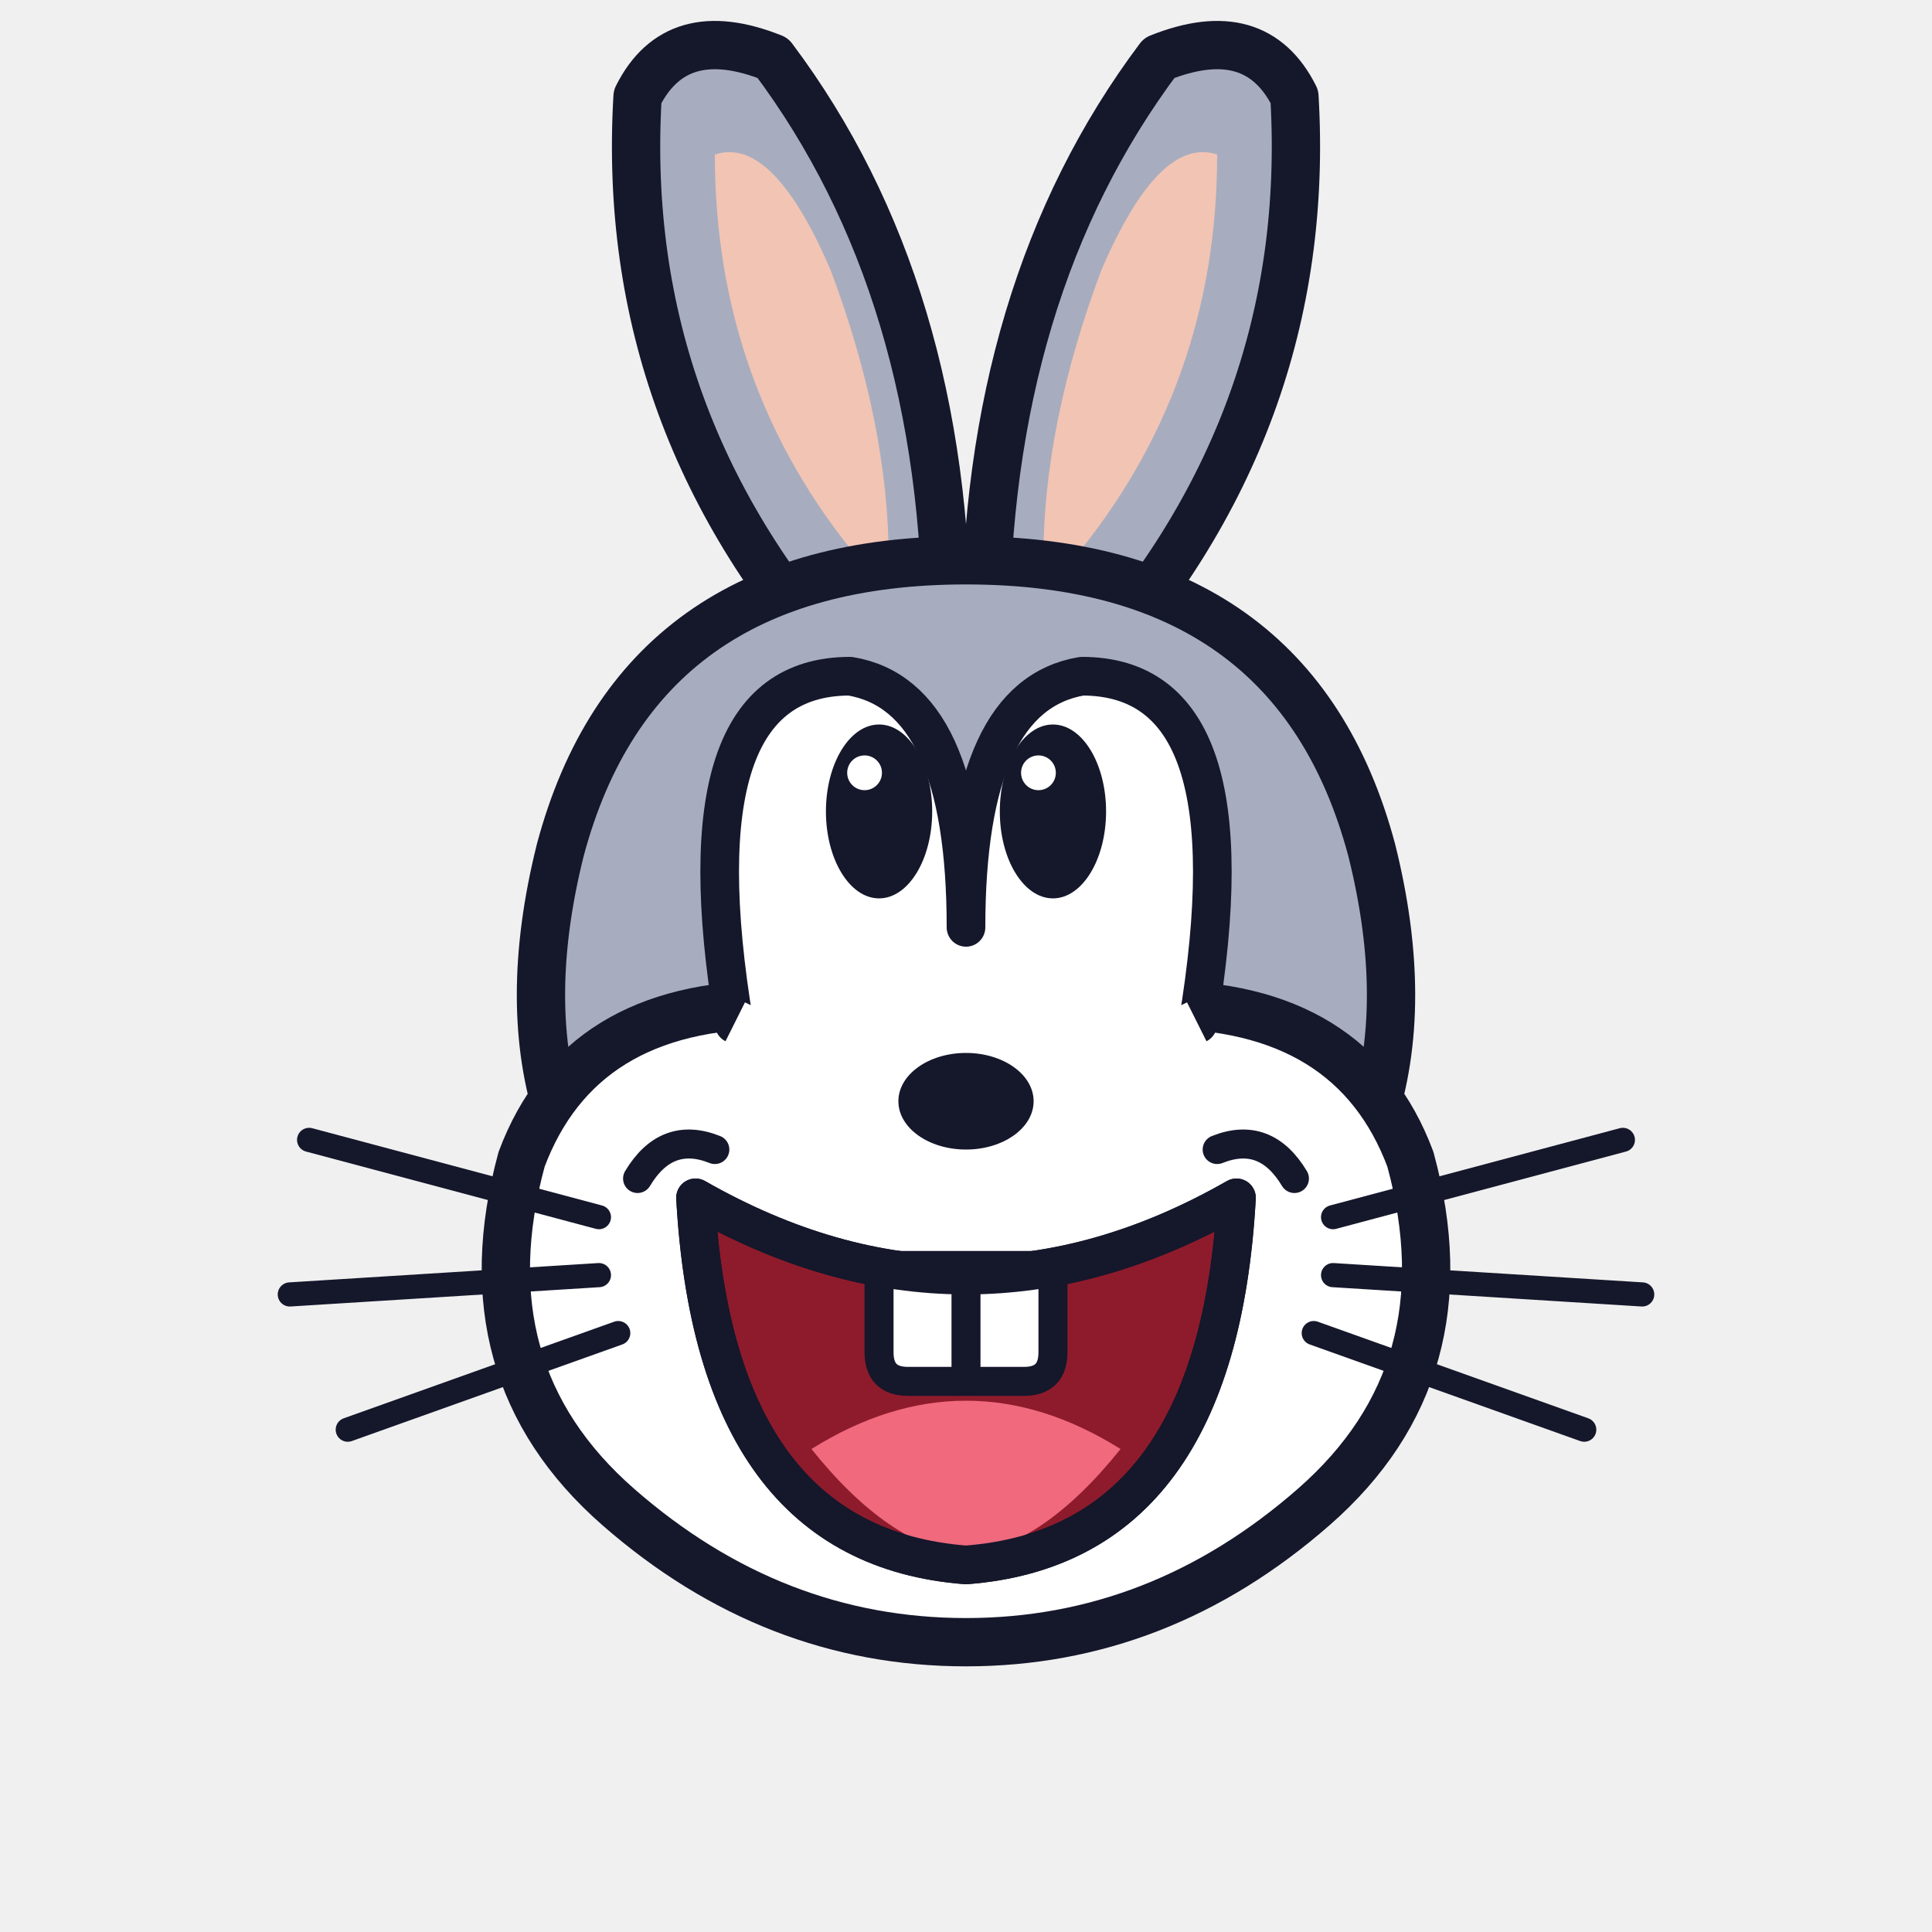
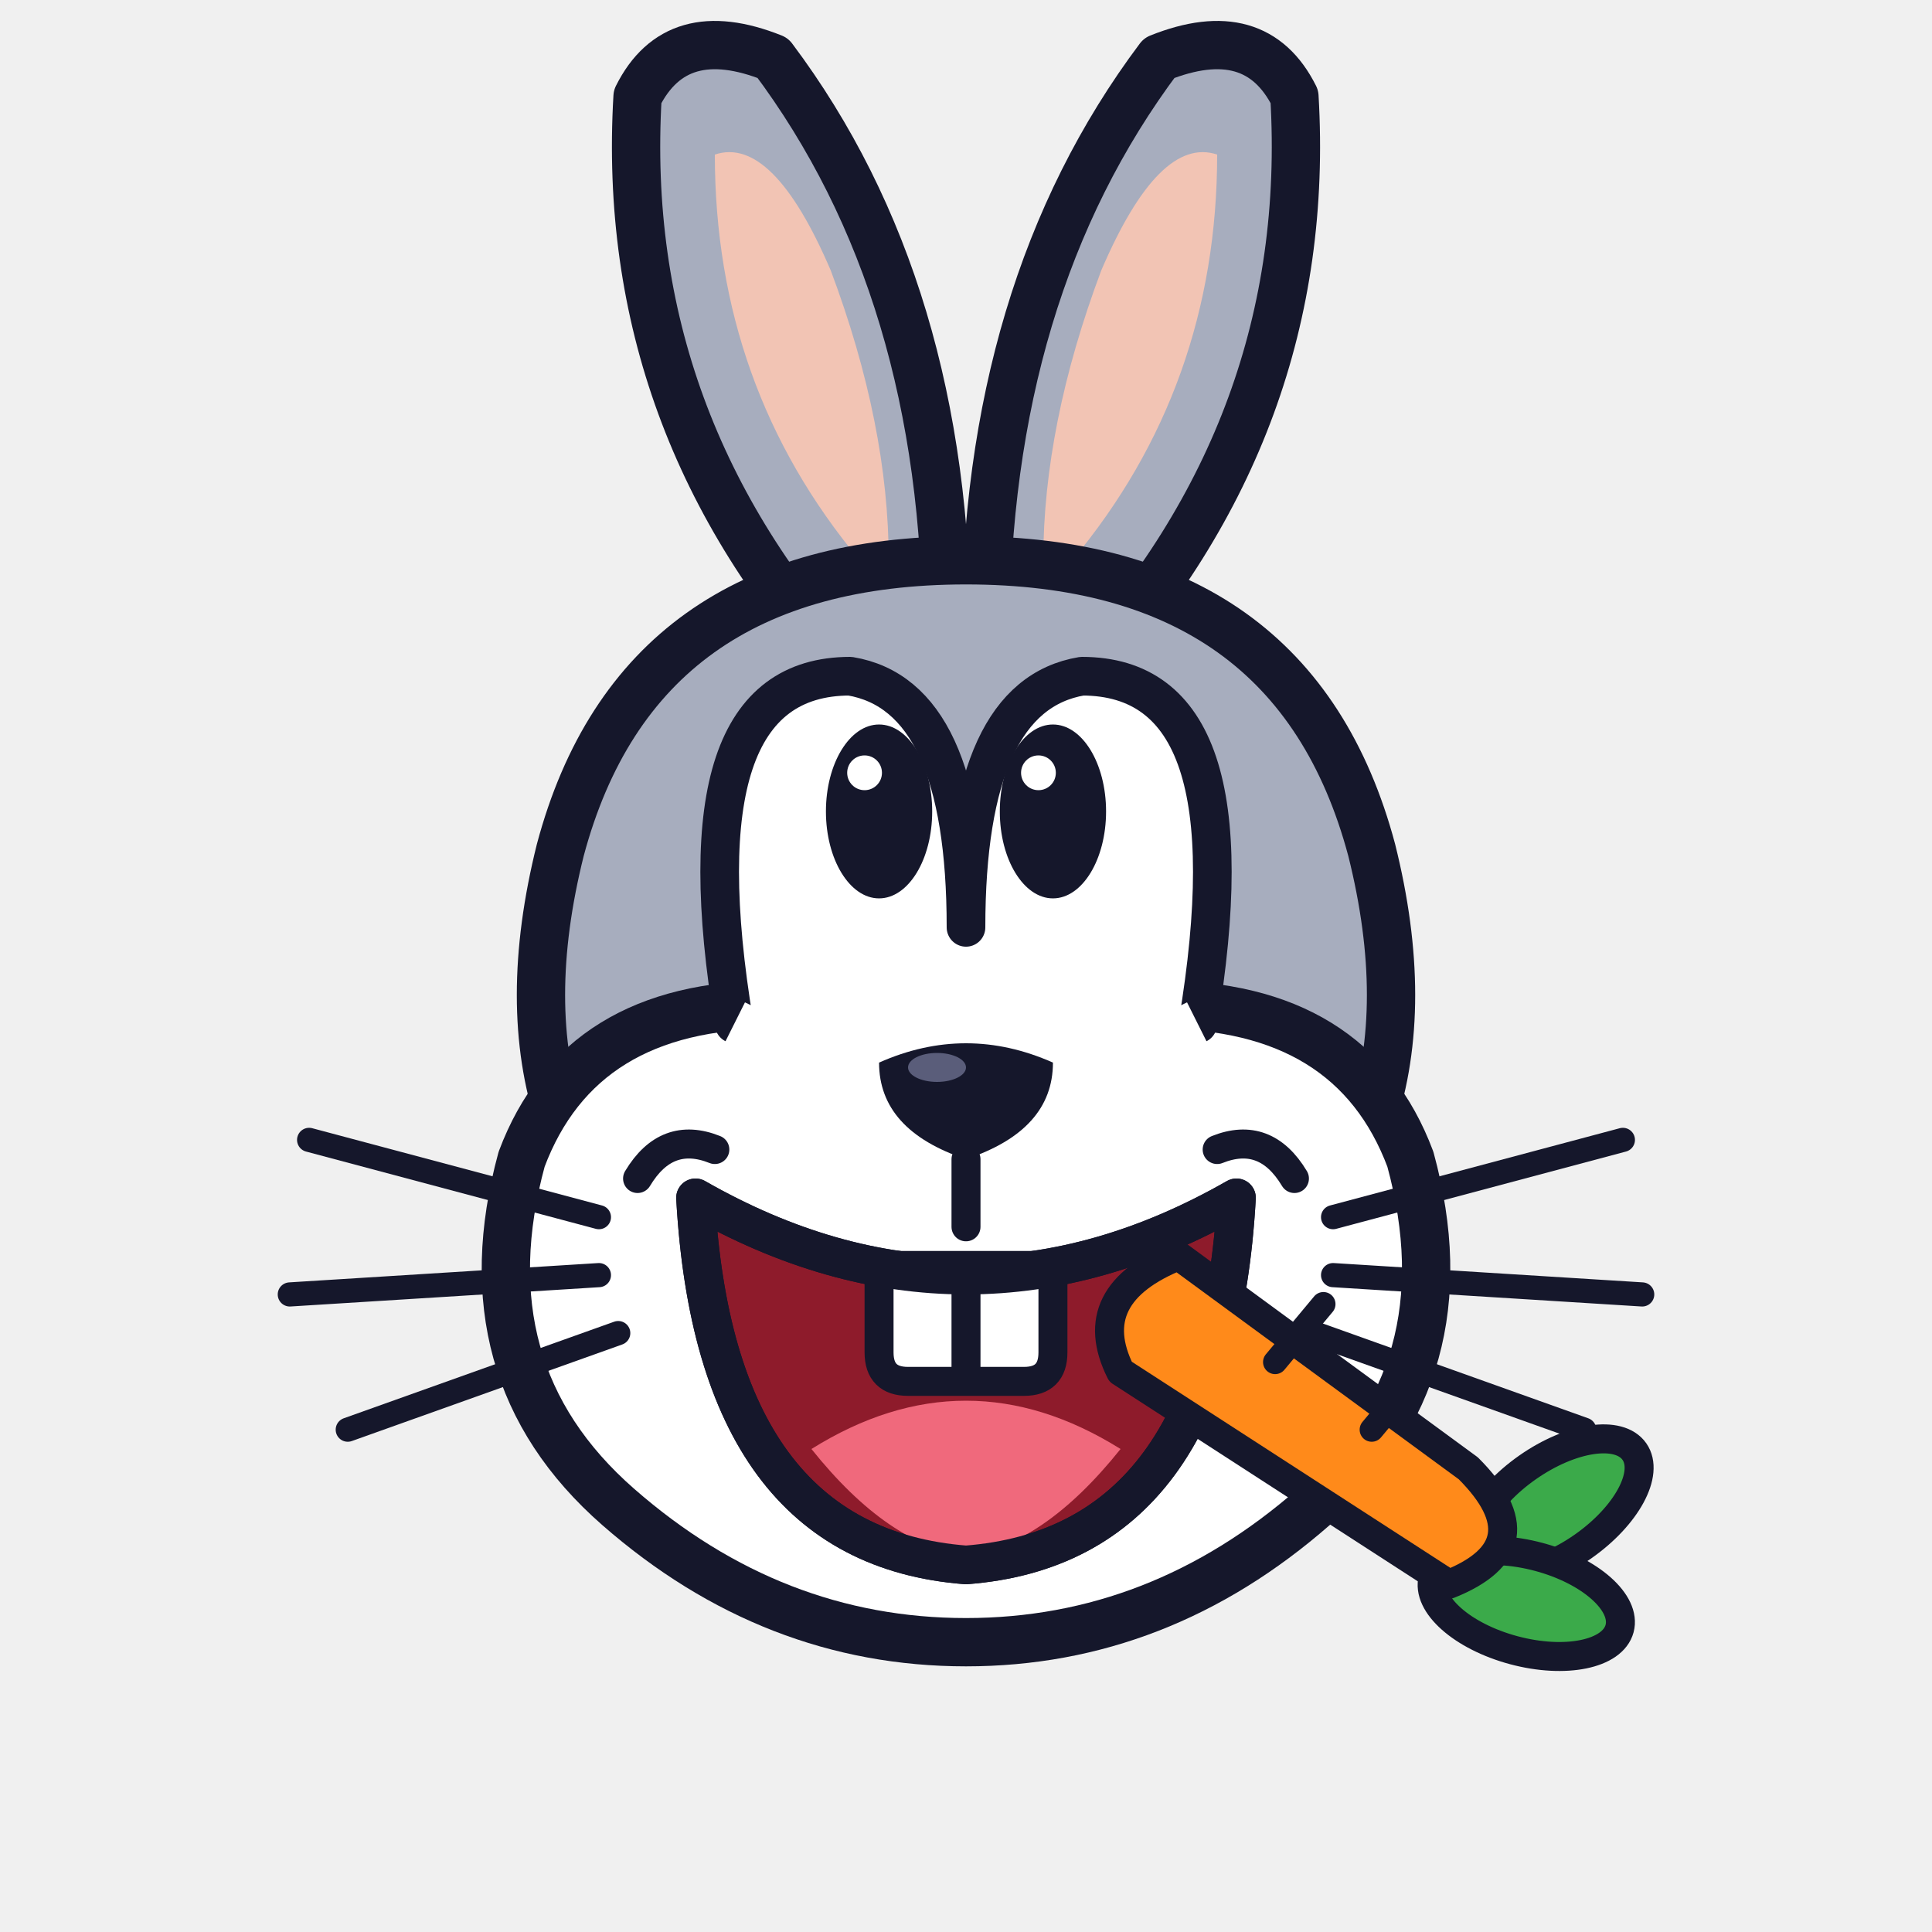
<svg xmlns="http://www.w3.org/2000/svg" viewBox="0 0 200 200" role="img" aria-label="Bugs Bunny">
  <path d="M88 70 Q64 44 66 10 Q70 2 80 6 Q98 30 98 66Z" fill="#A7ADBE" stroke="#15172B" stroke-width="5" stroke-linejoin="round" stroke-linecap="round" />
  <path d="M112 70 Q136 44 134 10 Q130 2 120 6 Q102 30 102 66Z" fill="#A7ADBE" stroke="#15172B" stroke-width="5" stroke-linejoin="round" stroke-linecap="round" />
  <path d="M89 58 Q74 40 74 16 Q80 14 86 28 Q92 44 92 58Z" fill="#F2C4B4" />
  <path d="M111 58 Q126 40 126 16 Q120 14 114 28 Q108 44 108 58Z" fill="#F2C4B4" />
  <path d="M100 58 Q134 58 142 88 Q146 104 142 116 L58 116 Q54 104 58 88 Q66 58 100 58Z" fill="#A7ADBE" stroke="#15172B" stroke-width="5" stroke-linejoin="round" stroke-linecap="round" />
  <path d="M100 104 Q90 100 80 104 Q60 104 54 120 Q48 142 64 156 Q80 170 100 170 Q120 170 136 156 Q152 142 146 120 Q140 104 120 104 Q110 100 100 104Z" fill="#FFFFFF" stroke="#15172B" stroke-width="5" stroke-linejoin="round" stroke-linecap="round" />
  <path d="M76 106 Q70 70 88 70 Q100 72 100 96 Q100 72 112 70 Q130 70 124 106 Q112 112 100 106 Q88 112 76 106Z" fill="#FFFFFF" stroke="#15172B" stroke-width="4" stroke-linejoin="round" stroke-linecap="round" />
  <path d="M76 106 Q88 112 100 106 Q112 112 124 106" fill="none" stroke="#FFFFFF" stroke-width="5" />
  <ellipse cx="91" cy="84" rx="5.5" ry="9" fill="#15172B" />
  <ellipse cx="109" cy="84" rx="5.5" ry="9" fill="#15172B" />
  <circle cx="89.5" cy="80" r="1.8" fill="#fff" />
  <circle cx="107.5" cy="80" r="1.8" fill="#fff" />
-   <ellipse cx="100" cy="114" rx="7" ry="5" fill="#15172B" />
+   <path d="M91 110 Q100 106 109 110 Q109 117 100 120 Q91 117 91 110Z" fill="#15172B" />
+   <ellipse cx="97" cy="110.5" rx="3" ry="1.5" fill="#5a5d7a" />
+   <path d="M100 120 v7" fill="none" stroke="#15172B" stroke-linecap="round" stroke-linejoin="round" stroke-width="3" />
  <path d="M72 124 Q100 140 128 124 Q126 160 100 162 Q74 160 72 124Z" fill="#8E1B2B" stroke="#15172B" stroke-width="4" stroke-linejoin="round" stroke-linecap="round" />
  <path d="M84 150 Q100 140 116 150 Q108 160 100 161 Q92 160 84 150Z" fill="#F0697C" />
  <path d="M91 131 h18 v9 q0 3 -3 3 h-12 q-3 0 -3 -3Z M100 132 v11" fill="#FFFFFF" stroke="#15172B" stroke-width="3" stroke-linejoin="round" stroke-linecap="round" />
  <path d="M72 124 Q100 140 128 124 Q126 160 100 162 Q74 160 72 124Z" fill="none" stroke="#15172B" stroke-width="4" stroke-linejoin="round" stroke-linecap="round" />
  <path d="M66 122 q3 -5 8 -3 M134 122 q-3 -5 -8 -3" fill="none" stroke="#15172B" stroke-linecap="round" stroke-linejoin="round" stroke-width="3" />
  <path d="M62 126 l-30 -8 M62 132 l-32 2 M64 138 l-28 10 M138 126 l30 -8 M138 132 l32 2 M136 138 l28 10" fill="none" stroke="#15172B" stroke-linecap="round" stroke-linejoin="round" stroke-width="2.5" />
+   <ellipse cx="161" cy="156" rx="10" ry="5" transform="rotate(-35 161 156)" fill="#3BAA4A" stroke="#15172B" stroke-width="3" stroke-linejoin="round" stroke-linecap="round" />
+   <ellipse cx="158" cy="166" rx="10" ry="5" transform="rotate(15 158 166)" fill="#3BAA4A" stroke="#15172B" stroke-width="3" stroke-linejoin="round" stroke-linecap="round" />
+   <path d="M122 130 L152 152 Q160 160 150 164 L116 142 Q112 134 122 130Z" fill="#FF8A1A" stroke="#15172B" stroke-width="3" stroke-linejoin="round" stroke-linecap="round" />
+   <path d="M132 141 l5 -6 M142 148 l5 -6" fill="none" stroke="#15172B" stroke-linecap="round" stroke-linejoin="round" stroke-width="2.5" />
</svg>
